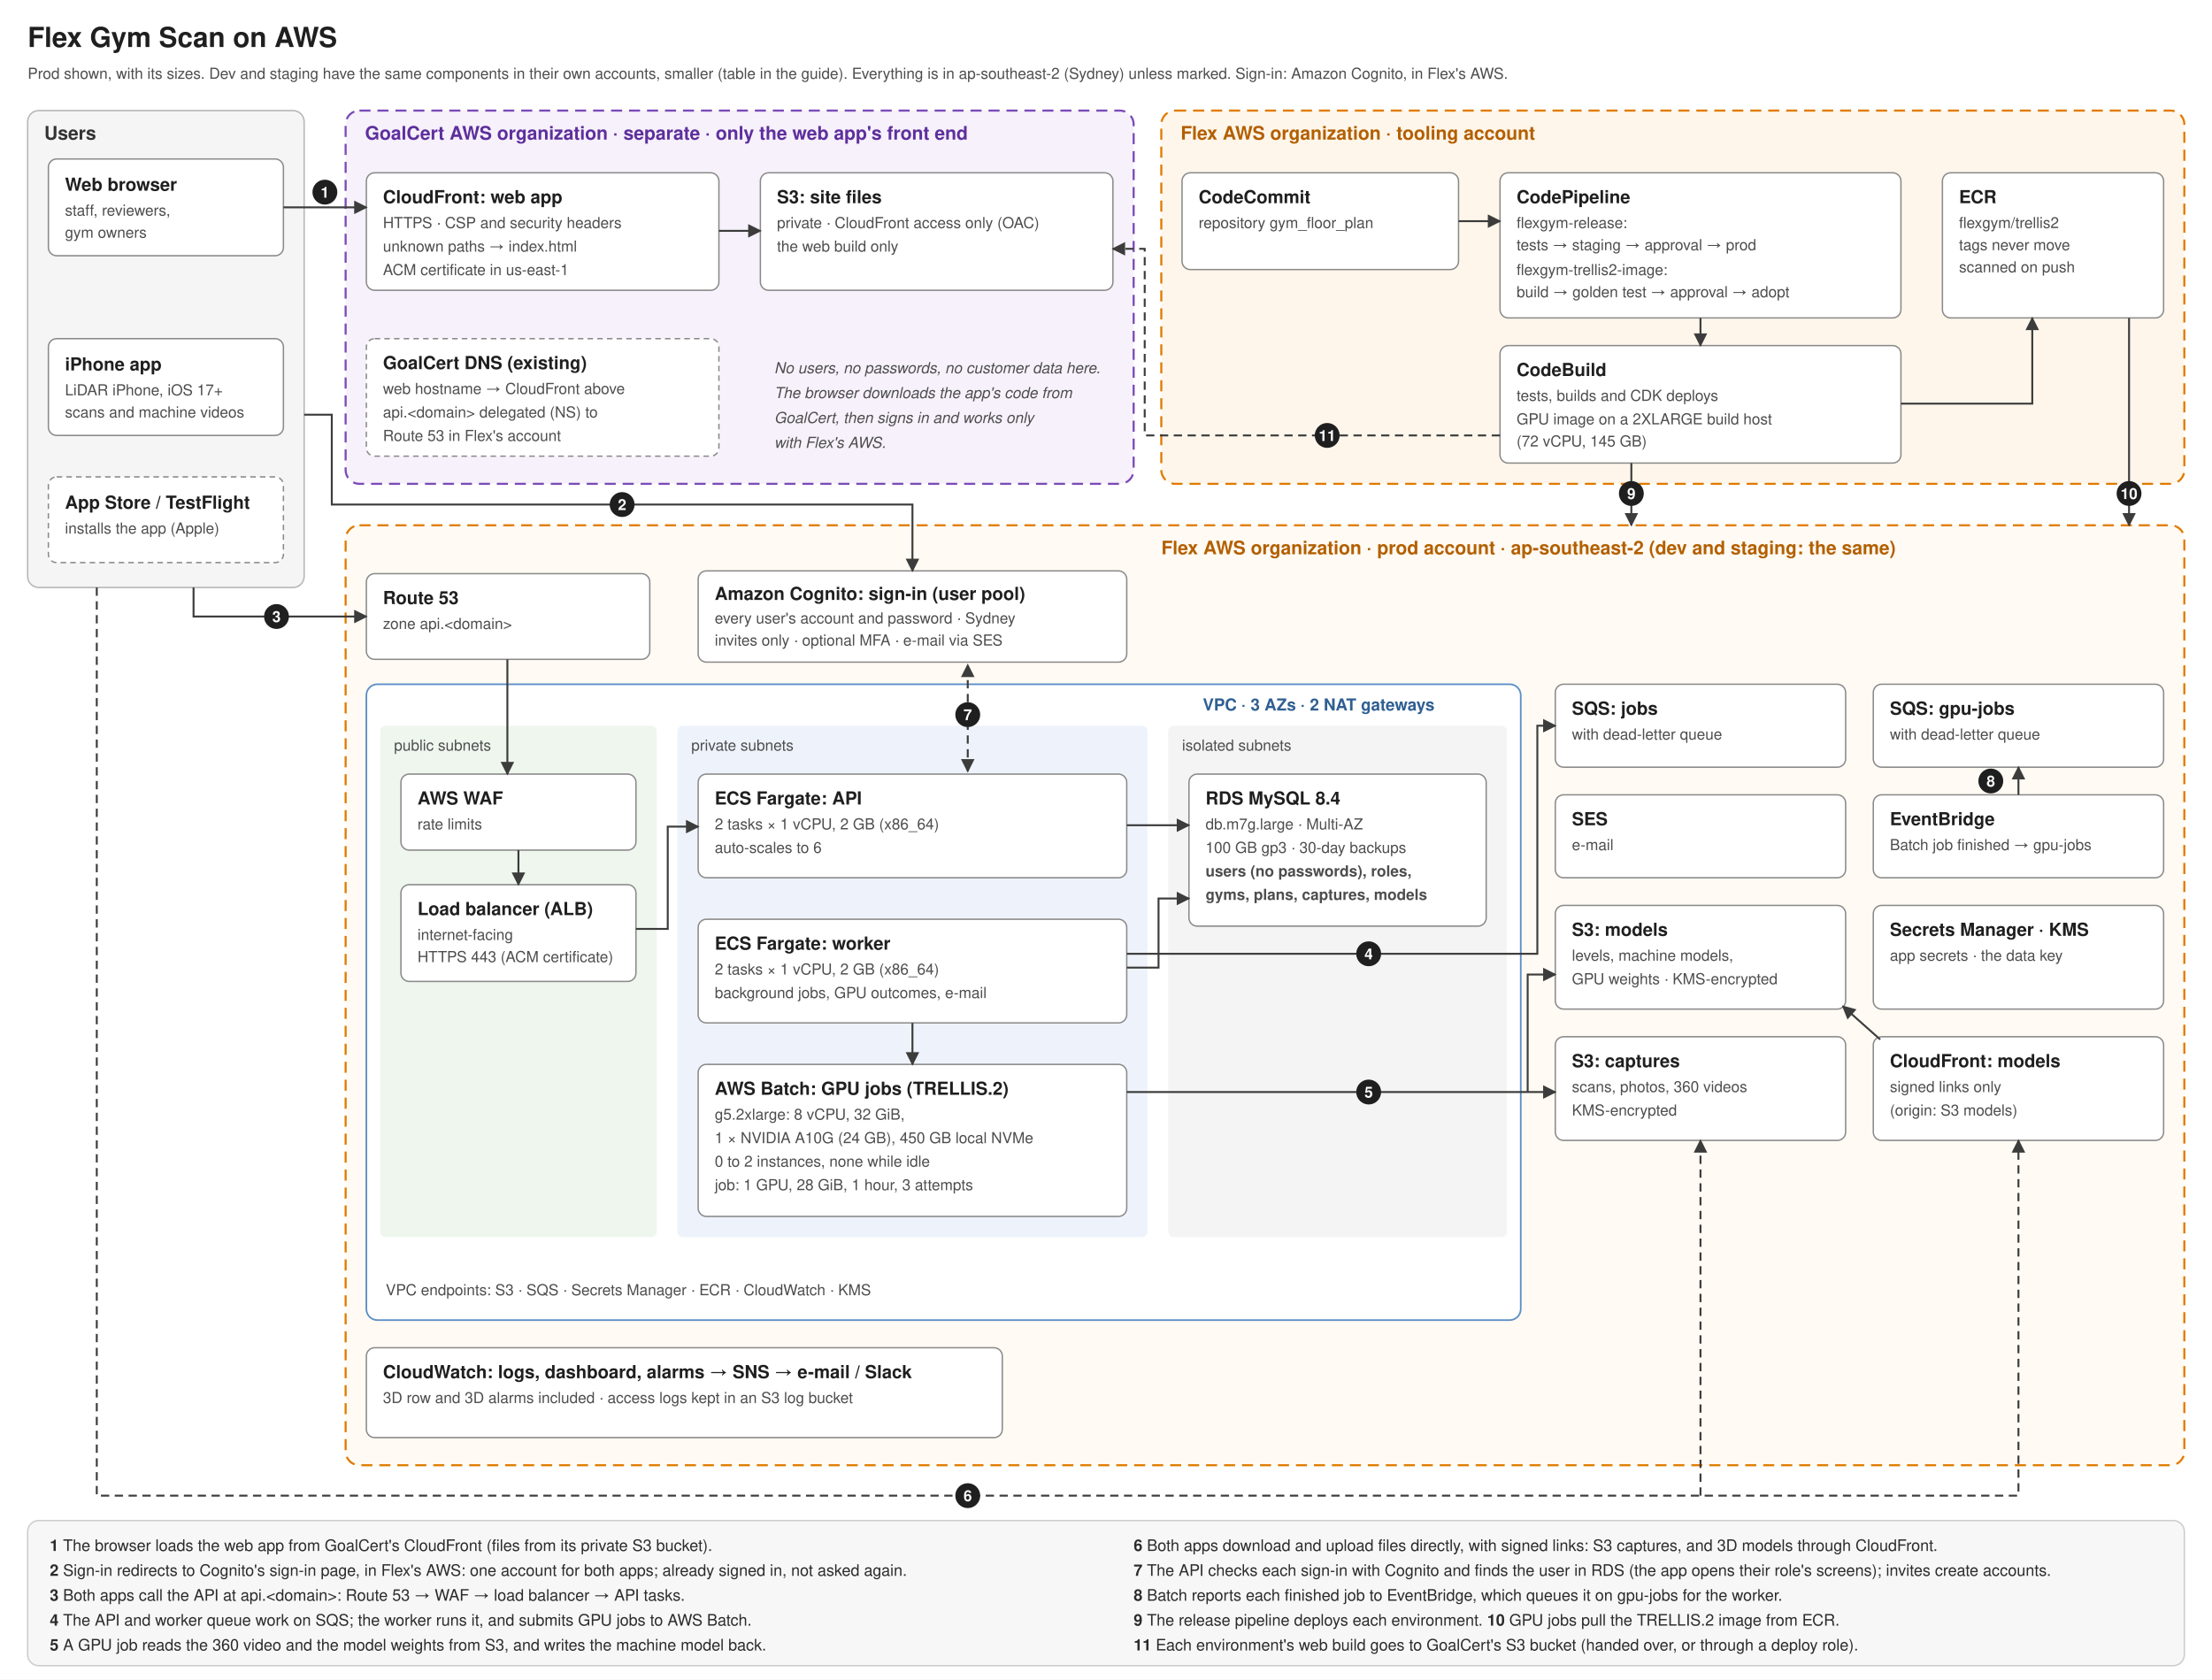
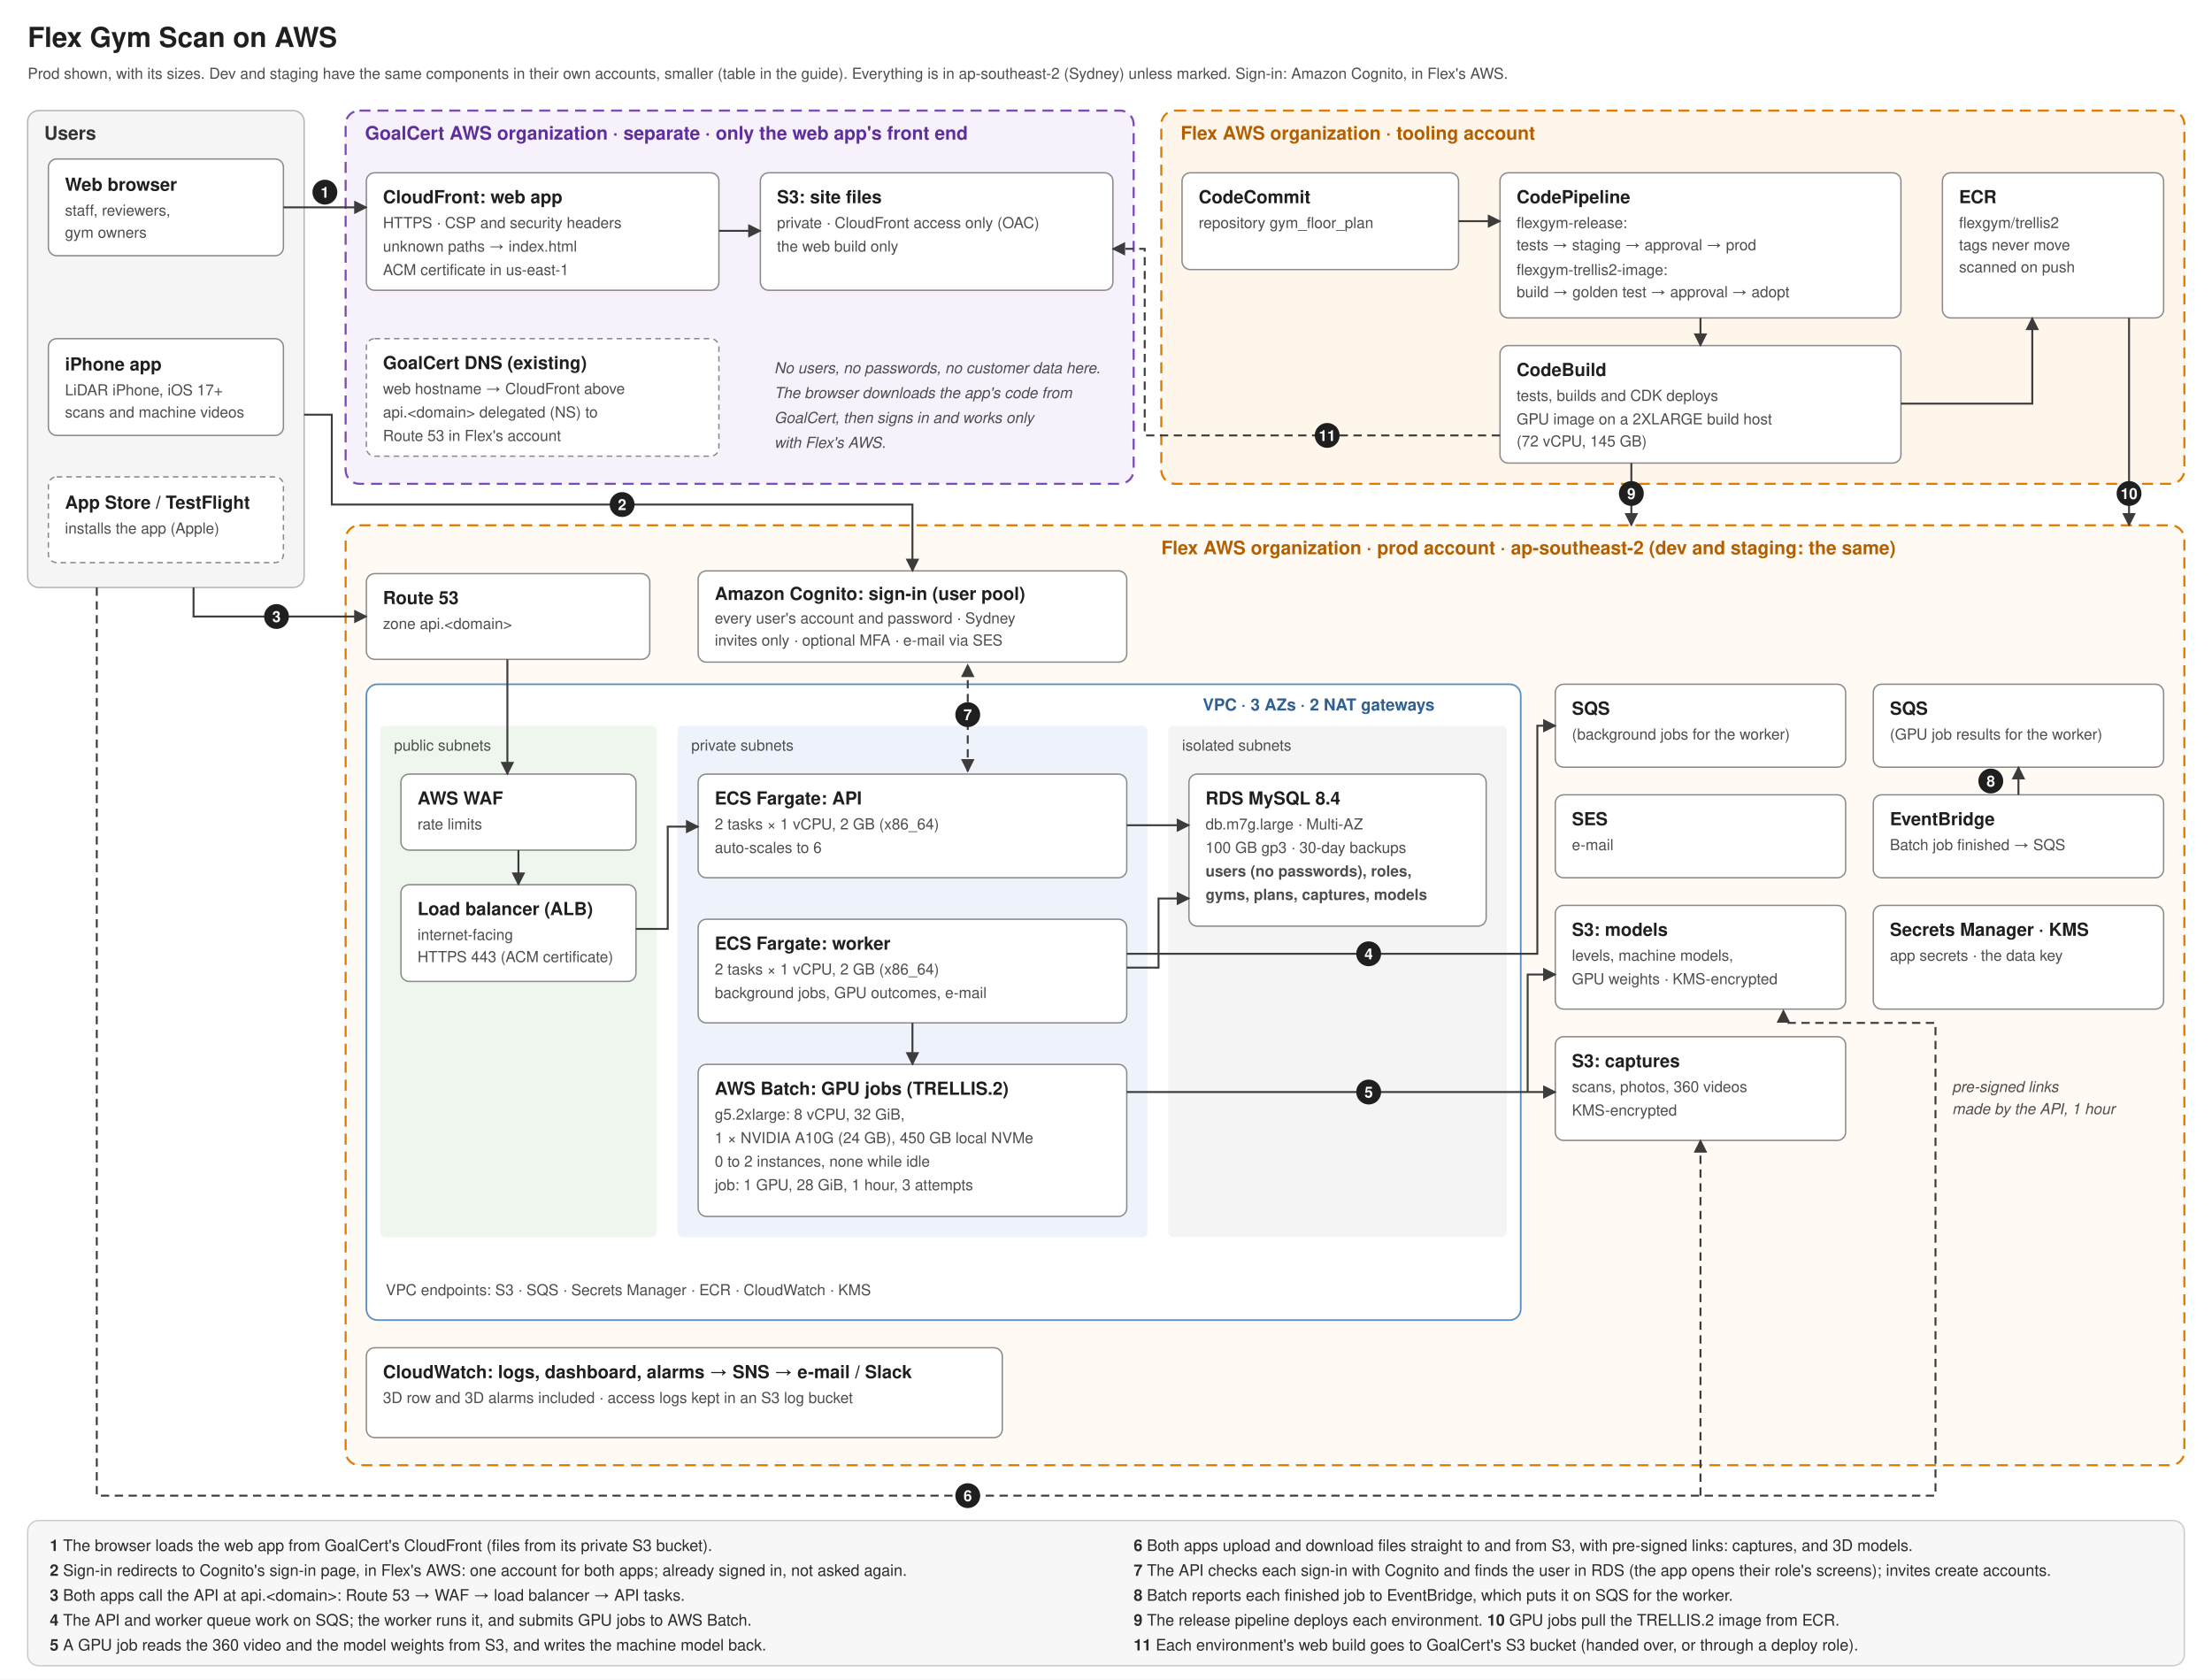
<svg xmlns="http://www.w3.org/2000/svg" width="1600" height="1215" viewBox="0 0 1600 1215" font-family="Segoe UI, Helvetica, Arial, sans-serif">
  <defs>
    <marker id="arrow" viewBox="0 0 10 10" refX="9" refY="5" markerWidth="7" markerHeight="7" orient="auto-start-reverse">
      <path d="M0,0 L10,5 L0,10 z" fill="#3c3c3c" />
    </marker>
    <style>
      .title { font-size: 13px; font-weight: 600; fill: #1f1f1f; }
      .text { font-size: 11px; fill: #4d4d4d; }
      .org { font-size: 13.5px; font-weight: 700; }
      .box { fill: #ffffff; stroke: #8a8a8a; stroke-width: 1; }
      .flow { fill: none; stroke: #3c3c3c; stroke-width: 1.4; marker-end: url(#arrow); }
      .flow.dashed { stroke-dasharray: 6 4; }
      .badge { fill: #1f1f1f; }
      .badge-text { font-size: 11px; font-weight: 700; fill: #ffffff; text-anchor: middle; }
      .legend { font-size: 11.5px; fill: #2b2b2b; }
    </style>
  </defs>
  <rect x="0" y="0" width="1600" height="1215" fill="#ffffff" />
  <text x="20" y="34" font-size="20" font-weight="700" fill="#1f1f1f">Flex Gym Scan on AWS</text>
  <text x="20" y="57" class="text" font-size="12">Prod shown, with its sizes. Dev and staging have the same components in their own accounts, smaller (table in the guide). Everything is in ap-southeast-2 (Sydney) unless marked. Sign-in: Amazon Cognito, in Flex's AWS.</text>
  <rect x="20" y="80" width="200" height="345" rx="8" fill="#f5f5f5" stroke="#b5b5b5" />
  <text x="32" y="101" class="org" fill="#333333">Users</text>
  <rect x="35" y="115" width="170" height="70" rx="6" class="box" />
  <text x="47" y="138" class="title">Web browser</text>
  <text x="47" y="156" class="text">staff, reviewers,</text>
  <text x="47" y="172" class="text">gym owners</text>
  <rect x="35" y="245" width="170" height="70" rx="6" class="box" />
  <text x="47" y="268" class="title">iPhone app</text>
  <text x="47" y="286" class="text">LiDAR iPhone, iOS 17+</text>
  <text x="47" y="302" class="text">scans and machine videos</text>
  <rect x="35" y="345" width="170" height="62" rx="6" class="box" stroke-dasharray="4 3" />
  <text x="47" y="368" class="title">App Store / TestFlight</text>
  <text x="47" y="386" class="text">installs the app (Apple)</text>
  <rect x="250" y="80" width="570" height="270" rx="10" fill="#f6f1fb" stroke="#7b4bb7" stroke-width="1.5" stroke-dasharray="8 5" />
  <text x="264" y="101" class="org" fill="#5e2f9c">GoalCert AWS organization · separate · only the web app's front end</text>
  <rect x="265" y="125" width="255" height="85" rx="6" class="box" />
  <text x="277" y="147" class="title">CloudFront: web app</text>
  <text x="277" y="165" class="text">HTTPS · CSP and security headers</text>
  <text x="277" y="182" class="text">unknown paths → index.html</text>
  <text x="277" y="199" class="text">ACM certificate in us-east-1</text>
  <rect x="550" y="125" width="255" height="85" rx="6" class="box" />
  <text x="562" y="147" class="title">S3: site files</text>
  <text x="562" y="165" class="text">private · CloudFront access only (OAC)</text>
  <text x="562" y="182" class="text">the web build only</text>
  <rect x="265" y="245" width="255" height="85" rx="6" class="box" stroke-dasharray="4 3" />
  <text x="277" y="267" class="title">GoalCert DNS (existing)</text>
  <text x="277" y="285" class="text">web hostname → CloudFront above</text>
  <text x="277" y="302" class="text">api.&lt;domain&gt; delegated (NS) to</text>
  <text x="277" y="319" class="text">Route 53 in Flex's account</text>
  <text x="560" y="270" class="text" font-style="italic" fill="#5e2f9c">No users, no passwords, no customer data here.</text>
  <text x="560" y="288" class="text" font-style="italic" fill="#5e2f9c">The browser downloads the app's code from</text>
  <text x="560" y="306" class="text" font-style="italic" fill="#5e2f9c">GoalCert, then signs in and works only</text>
  <text x="560" y="324" class="text" font-style="italic" fill="#5e2f9c">with Flex's AWS.</text>
  <path class="flow" d="M520,167 L550,167" />
  <rect x="840" y="80" width="740" height="270" rx="10" fill="#fff6eb" stroke="#e07b00" stroke-width="1.5" stroke-dasharray="8 5" />
  <text x="854" y="101" class="org" fill="#b35f00">Flex AWS organization · tooling account</text>
  <rect x="855" y="125" width="200" height="70" rx="6" class="box" />
  <text x="867" y="147" class="title">CodeCommit</text>
  <text x="867" y="165" class="text">repository gym_floor_plan</text>
  <rect x="1085" y="125" width="290" height="105" rx="6" class="box" />
  <text x="1097" y="147" class="title">CodePipeline</text>
  <text x="1097" y="165" class="text">flexgym-release:</text>
  <text x="1097" y="181" class="text">tests → staging → approval → prod</text>
  <text x="1097" y="199" class="text">flexgym-trellis2-image:</text>
  <text x="1097" y="215" class="text">build → golden test → approval → adopt</text>
  <rect x="1085" y="250" width="290" height="85" rx="6" class="box" />
  <text x="1097" y="272" class="title">CodeBuild</text>
  <text x="1097" y="290" class="text">tests, builds and CDK deploys</text>
  <text x="1097" y="307" class="text">GPU image on a 2XLARGE build host</text>
  <text x="1097" y="323" class="text">(72 vCPU, 145 GB)</text>
  <rect x="1405" y="125" width="160" height="105" rx="6" class="box" />
  <text x="1417" y="147" class="title">ECR</text>
  <text x="1417" y="165" class="text">flexgym/trellis2</text>
  <text x="1417" y="181" class="text">tags never move</text>
  <text x="1417" y="197" class="text">scanned on push</text>
  <path class="flow" d="M1055,160 L1085,160" />
  <path class="flow" d="M1230,230 L1230,250" />
  <path class="flow" d="M1375,292 L1470,292 L1470,230" />
  <rect x="250" y="380" width="1330" height="680" rx="10" fill="#fffaf3" stroke="#e07b00" stroke-width="1.5" stroke-dasharray="8 5" />
  <text x="840" y="401" class="org" fill="#b35f00">Flex AWS organization · prod account · ap-southeast-2 (dev and staging: the same)</text>
  <rect x="265" y="415" width="205" height="62" rx="6" class="box" />
  <text x="277" y="437" class="title">Route 53</text>
  <text x="277" y="455" class="text">zone api.&lt;domain&gt;</text>
  <rect x="505" y="413" width="310" height="66" rx="6" class="box" stroke="#b35f00" stroke-width="1.4" />
  <text x="517" y="434" class="title">Amazon Cognito: sign-in (user pool)</text>
  <text x="517" y="451" class="text">every user's account and password · Sydney</text>
  <text x="517" y="467" class="text">invites only · optional MFA · e-mail via SES</text>
  <rect x="265" y="495" width="835" height="460" rx="8" fill="#ffffff" stroke="#5b8fc7" stroke-width="1.2" />
  <text x="870" y="514" font-size="12" font-weight="700" fill="#2f5f93">VPC · 3 AZs · 2 NAT gateways</text>
  <rect x="275" y="525" width="200" height="370" rx="4" fill="#eef6ee" />
  <text x="285" y="543" class="text" fill="#4f7a4f">public subnets</text>
  <rect x="490" y="525" width="340" height="370" rx="4" fill="#eef3fb" />
  <text x="500" y="543" class="text" fill="#47689a">private subnets</text>
  <rect x="845" y="525" width="245" height="370" rx="4" fill="#f4f4f4" />
  <text x="855" y="543" class="text" fill="#666666">isolated subnets</text>
  <rect x="290" y="560" width="170" height="55" rx="6" class="box" />
  <text x="302" y="582" class="title">AWS WAF</text>
  <text x="302" y="600" class="text">rate limits</text>
  <rect x="290" y="640" width="170" height="70" rx="6" class="box" />
  <text x="302" y="662" class="title">Load balancer (ALB)</text>
  <text x="302" y="680" class="text">internet-facing</text>
  <text x="302" y="696" class="text">HTTPS 443 (ACM certificate)</text>
  <rect x="505" y="560" width="310" height="75" rx="6" class="box" />
  <text x="517" y="582" class="title">ECS Fargate: API</text>
  <text x="517" y="600" class="text">2 tasks × 1 vCPU, 2 GB (x86_64)</text>
  <text x="517" y="617" class="text">auto-scales to 6</text>
  <rect x="505" y="665" width="310" height="75" rx="6" class="box" />
  <text x="517" y="687" class="title">ECS Fargate: worker</text>
  <text x="517" y="705" class="text">2 tasks × 1 vCPU, 2 GB (x86_64)</text>
  <text x="517" y="722" class="text">background jobs, GPU outcomes, e-mail</text>
  <rect x="505" y="770" width="310" height="110" rx="6" class="box" />
  <text x="517" y="792" class="title">AWS Batch: GPU jobs (TRELLIS.2)</text>
  <text x="517" y="810" class="text">g5.2xlarge: 8 vCPU, 32 GiB,</text>
  <text x="517" y="827" class="text">1 × NVIDIA A10G (24 GB), 450 GB local NVMe</text>
  <text x="517" y="844" class="text">0 to 2 instances, none while idle</text>
  <text x="517" y="861" class="text">job: 1 GPU, 28 GiB, 1 hour, 3 attempts</text>
  <rect x="860" y="560" width="215" height="110" rx="6" class="box" />
  <text x="872" y="582" class="title">RDS MySQL 8.4</text>
  <text x="872" y="600" class="text">db.m7g.large · Multi-AZ</text>
  <text x="872" y="617" class="text">100 GB gp3 · 30-day backups</text>
  <text x="872" y="634" class="text" font-weight="700">users (no passwords), roles,</text>
  <text x="872" y="651" class="text" font-weight="700">gyms, plans, captures, models</text>
  <text x="279" y="937" class="text">VPC endpoints: S3 · SQS · Secrets Manager · ECR · CloudWatch · KMS</text>
  <rect x="1125" y="495" width="210" height="60" rx="6" class="box" />
-   <text x="1137" y="517" class="title">SQS: jobs</text>
-   <text x="1137" y="535" class="text">with dead-letter queue</text>
+   <text x="1137" y="517" class="title">SQS</text>
+   <text x="1137" y="535" class="text">(background jobs for the worker)</text>
  <rect x="1355" y="495" width="210" height="60" rx="6" class="box" />
-   <text x="1367" y="517" class="title">SQS: gpu-jobs</text>
-   <text x="1367" y="535" class="text">with dead-letter queue</text>
+   <text x="1367" y="517" class="title">SQS</text>
+   <text x="1367" y="535" class="text">(GPU job results for the worker)</text>
  <rect x="1125" y="575" width="210" height="60" rx="6" class="box" />
  <text x="1137" y="597" class="title">SES</text>
  <text x="1137" y="615" class="text">e-mail</text>
  <rect x="1355" y="575" width="210" height="60" rx="6" class="box" />
  <text x="1367" y="597" class="title">EventBridge</text>
-   <text x="1367" y="615" class="text">Batch job finished → gpu-jobs</text>
+   <text x="1367" y="615" class="text">Batch job finished → SQS</text>
  <rect x="1125" y="655" width="210" height="75" rx="6" class="box" />
  <text x="1137" y="677" class="title">S3: models</text>
  <text x="1137" y="695" class="text">levels, machine models,</text>
  <text x="1137" y="712" class="text">GPU weights · KMS-encrypted</text>
  <rect x="1355" y="655" width="210" height="75" rx="6" class="box" />
  <text x="1367" y="677" class="title">Secrets Manager · KMS</text>
  <text x="1367" y="695" class="text">app secrets · the data key</text>
  <rect x="1125" y="750" width="210" height="75" rx="6" class="box" />
  <text x="1137" y="772" class="title">S3: captures</text>
  <text x="1137" y="790" class="text">scans, photos, 360 videos</text>
  <text x="1137" y="807" class="text">KMS-encrypted</text>
-   <rect x="1355" y="750" width="210" height="75" rx="6" class="box" />
-   <text x="1367" y="772" class="title">CloudFront: models</text>
-   <text x="1367" y="790" class="text">signed links only</text>
-   <text x="1367" y="807" class="text">(origin: S3 models)</text>
+   <text x="1412" y="790" class="text" font-style="italic">pre-signed links</text>
+   <text x="1412" y="806" class="text" font-style="italic">made by the API, 1 hour</text>
  <rect x="265" y="975" width="460" height="65" rx="6" class="box" />
  <text x="277" y="997" class="title">CloudWatch: logs, dashboard, alarms → SNS → e-mail / Slack</text>
  <text x="277" y="1015" class="text">3D row and 3D alarms included · access logs kept in an S3 log bucket</text>
  <path class="flow" d="M367,477 L367,560" />
  <path class="flow" d="M375,615 L375,640" />
  <path class="flow" d="M460,672 L483,672 L483,598 L505,598" />
  <path class="flow" d="M815,597 L860,597" />
  <path class="flow" d="M815,700 L838,700 L838,650 L860,650" />
  <path class="flow" d="M660,740 L660,770" />
  <path class="flow" d="M815,690 L1112,690 L1112,525 L1125,525" />
  <path class="flow" d="M815,790 L1125,790" />
  <path class="flow" d="M1105,790 L1105,705 L1125,705" />
  <path class="flow" d="M1460,575 L1460,555" />
-   <path class="flow" d="M1360,752 L1333,728" />
  <path class="flow" d="M205,150 L265,150" />
  <path class="flow" d="M220,300 L240,300 L240,365 L660,365 L660,413" />
  <path class="flow" d="M140,425 L140,446 L265,446" />
-   <path class="flow dashed" d="M70,425 L70,1082 L1460,1082 L1460,825" />
+   <path class="flow dashed" d="M70,425 L70,1082 L1400,1082 L1400,740 L1290,740 L1290,731" />
  <path class="flow dashed" d="M1230,1082 L1230,825" />
  <path class="flow dashed" d="M700,558 L700,481" marker-start="url(#arrow)" />
  <path class="flow" d="M1180,335 L1180,380" />
  <path class="flow" d="M1540,230 L1540,380" />
  <path class="flow dashed" d="M1085,315 L828,315 L828,180 L805,180" />
  <g>
    <circle cx="235" cy="139" r="9" class="badge" />
    <text x="235" y="143" class="badge-text">1</text>
    <circle cx="450" cy="365" r="9" class="badge" />
    <text x="450" y="369" class="badge-text">2</text>
    <circle cx="200" cy="446" r="9" class="badge" />
    <text x="200" y="450" class="badge-text">3</text>
    <circle cx="990" cy="690" r="9" class="badge" />
    <text x="990" y="694" class="badge-text">4</text>
    <circle cx="990" cy="790" r="9" class="badge" />
    <text x="990" y="794" class="badge-text">5</text>
    <circle cx="700" cy="1082" r="9" class="badge" />
    <text x="700" y="1086" class="badge-text">6</text>
    <circle cx="700" cy="517" r="9" class="badge" />
    <text x="700" y="521" class="badge-text">7</text>
    <circle cx="1440" cy="565" r="9" class="badge" />
    <text x="1440" y="569" class="badge-text">8</text>
    <circle cx="1180" cy="357" r="9" class="badge" />
    <text x="1180" y="361" class="badge-text">9</text>
    <circle cx="1540" cy="357" r="9" class="badge" />
    <text x="1540" y="361" class="badge-text">10</text>
    <circle cx="960" cy="315" r="9" class="badge" />
    <text x="960" y="319" class="badge-text">11</text>
  </g>
  <rect x="20" y="1100" width="1560" height="105" rx="8" fill="#f7f7f7" stroke="#cccccc" />
  <text x="36" y="1122" class="legend">
    <tspan font-weight="700">1</tspan>  The browser loads the web app from GoalCert's CloudFront (files from its private S3 bucket).</text>
  <text x="36" y="1140" class="legend">
    <tspan font-weight="700">2</tspan>  Sign-in redirects to Cognito's sign-in page, in Flex's AWS: one account for both apps; already signed in, not asked again.</text>
  <text x="36" y="1158" class="legend">
    <tspan font-weight="700">3</tspan>  Both apps call the API at api.&lt;domain&gt;: Route 53 → WAF → load balancer → API tasks.</text>
  <text x="36" y="1176" class="legend">
    <tspan font-weight="700">4</tspan>  The API and worker queue work on SQS; the worker runs it, and submits GPU jobs to AWS Batch.</text>
  <text x="36" y="1194" class="legend">
    <tspan font-weight="700">5</tspan>  A GPU job reads the 360 video and the model weights from S3, and writes the machine model back.</text>
  <text x="820" y="1122" class="legend">
-     <tspan font-weight="700">6</tspan>  Both apps download and upload files directly, with signed links: S3 captures, and 3D models through CloudFront.</text>
+     <tspan font-weight="700">6</tspan>  Both apps upload and download files straight to and from S3, with pre-signed links: captures, and 3D models.</text>
  <text x="820" y="1140" class="legend">
    <tspan font-weight="700">7</tspan>  The API checks each sign-in with Cognito and finds the user in RDS (the app opens their role's screens); invites create accounts.</text>
  <text x="820" y="1158" class="legend">
-     <tspan font-weight="700">8</tspan>  Batch reports each finished job to EventBridge, which queues it on gpu-jobs for the worker.</text>
+     <tspan font-weight="700">8</tspan>  Batch reports each finished job to EventBridge, which puts it on SQS for the worker.</text>
  <text x="820" y="1176" class="legend">
    <tspan font-weight="700">9</tspan>  The release pipeline deploys each environment. <tspan font-weight="700">10</tspan>  GPU jobs pull the TRELLIS.2 image from ECR.</text>
  <text x="820" y="1194" class="legend">
    <tspan font-weight="700">11</tspan>  Each environment's web build goes to GoalCert's S3 bucket (handed over, or through a deploy role).</text>
</svg>
